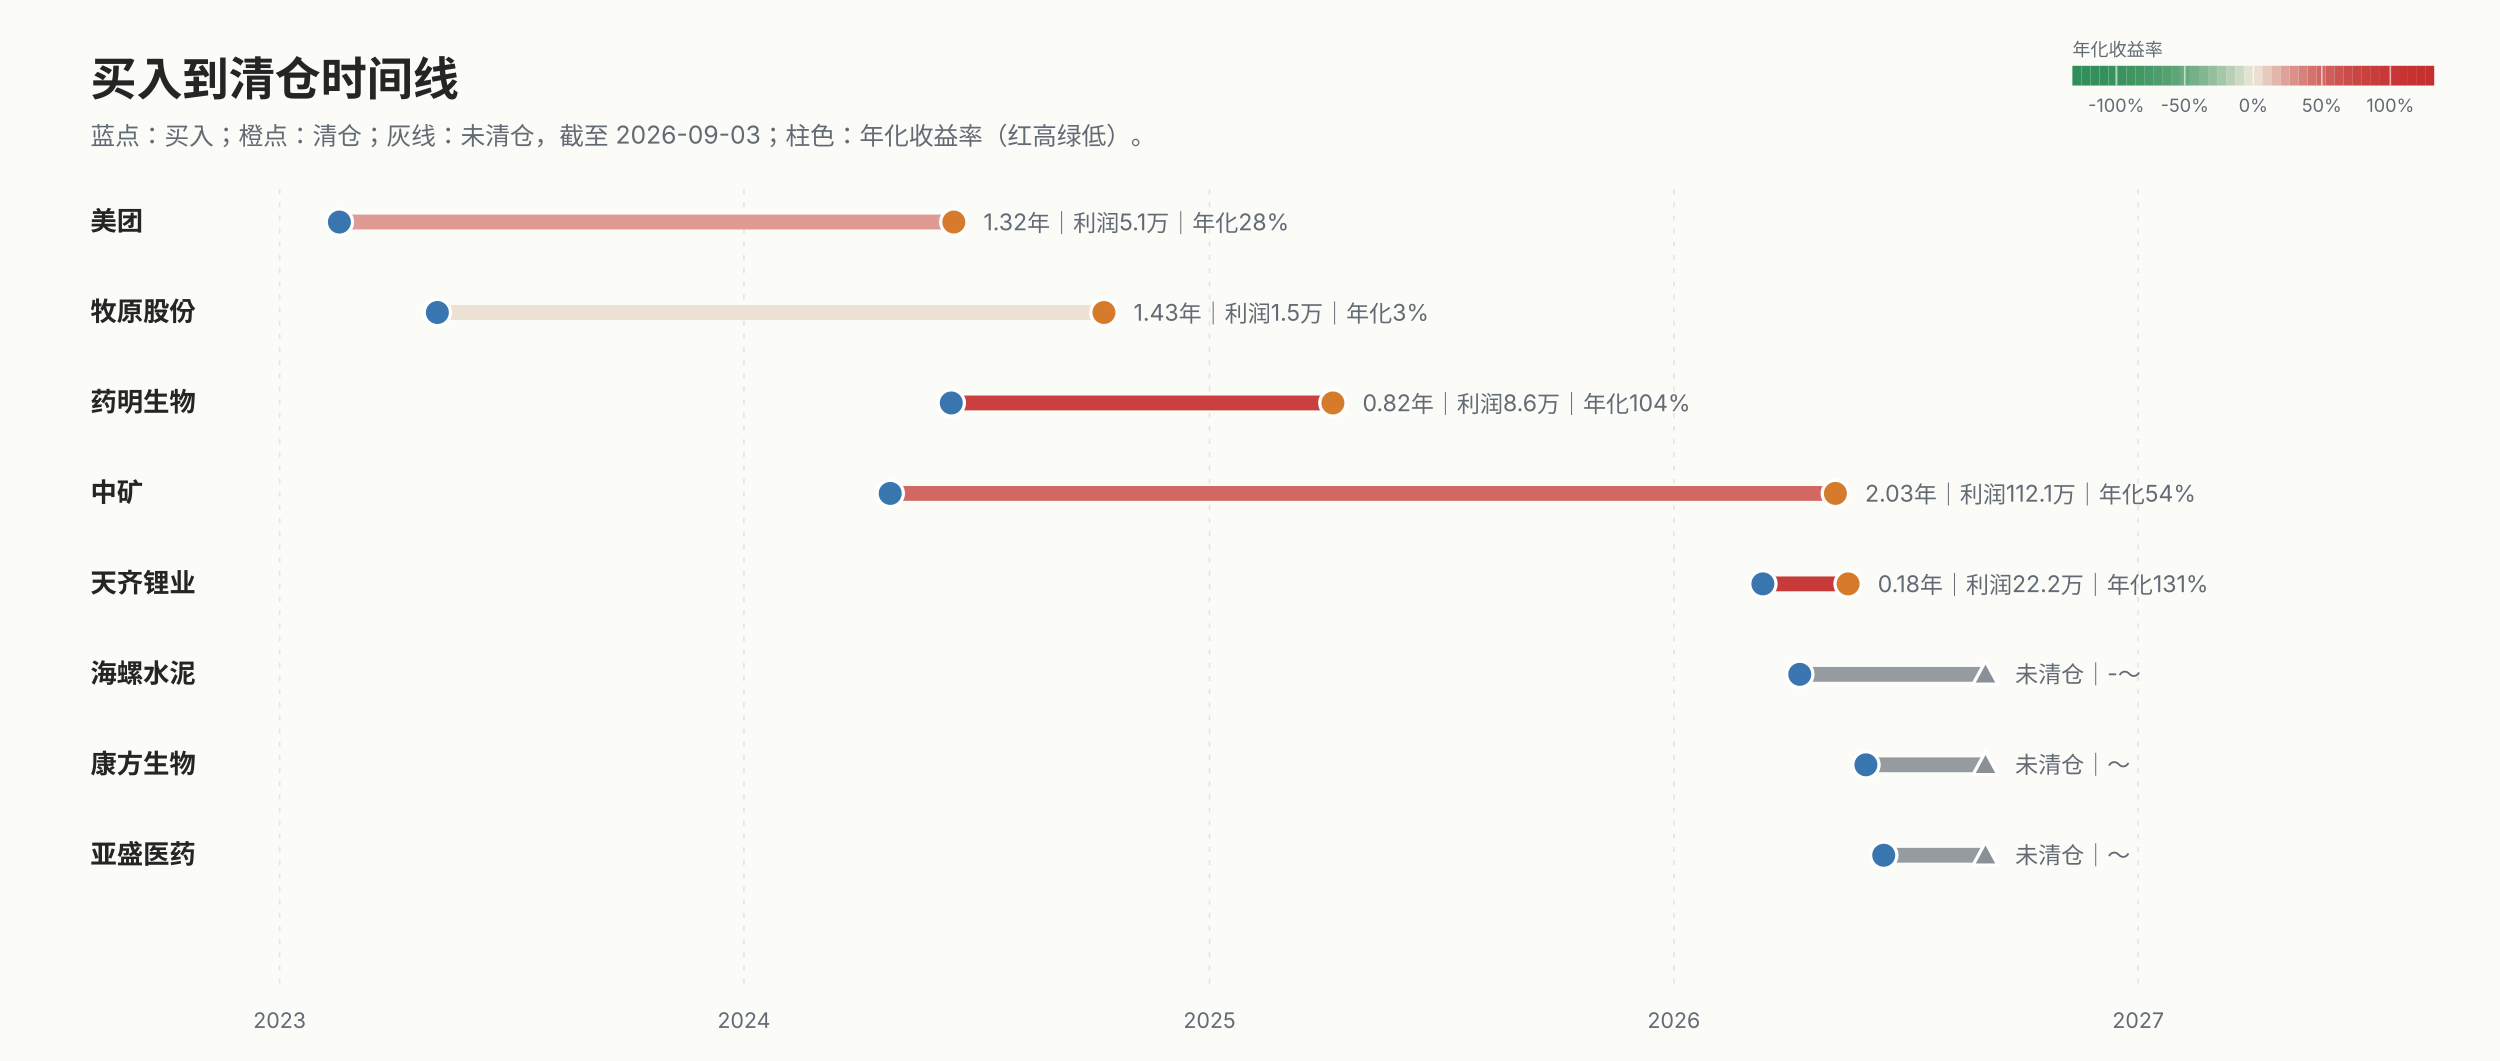
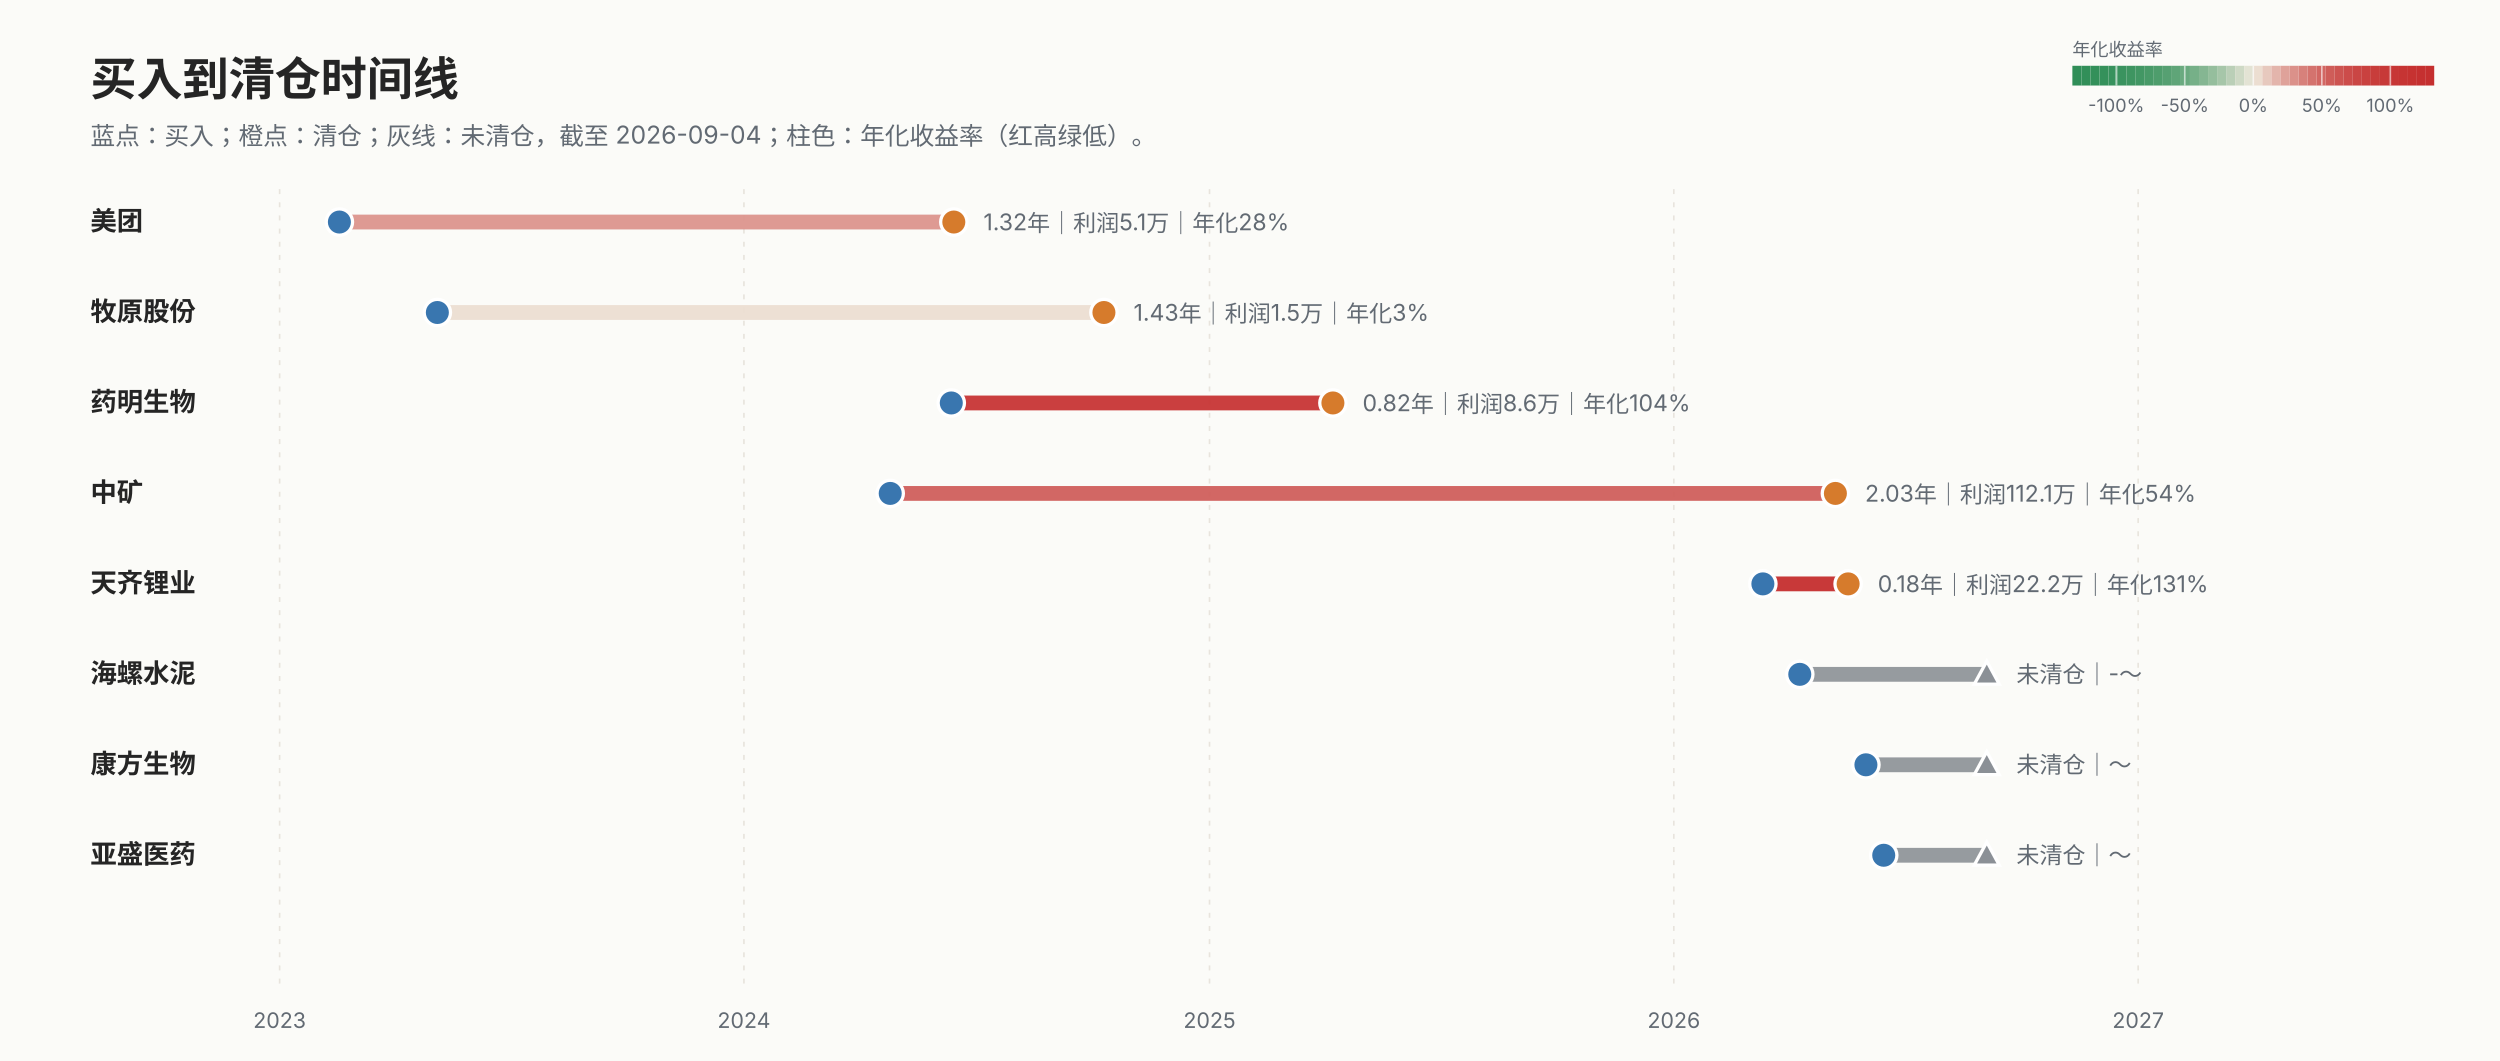
<svg xmlns="http://www.w3.org/2000/svg" width="1520" height="645" viewBox="0 0 1520 645" role="img" aria-label="买入到清仓时间线">
  <rect width="100%" height="100%" fill="#fbfbf8" />
  <style>text{font-family:"Inter","Noto Sans SC","PingFang SC","Microsoft YaHei",Arial,sans-serif;}</style>
  <text x="55" y="58" font-size="28" font-weight="700" fill="#252525">买入到清仓时间线</text>
  <g>
    <rect x="1260.00" y="40" width="5.50" height="12" fill="#308e58" />
    <rect x="1265.50" y="40" width="5.50" height="12" fill="#328f59" />
    <rect x="1271.00" y="40" width="5.50" height="12" fill="#33905a" />
    <rect x="1276.50" y="40" width="5.50" height="12" fill="#35915b" />
    <rect x="1282.00" y="40" width="5.50" height="12" fill="#37925d" />
    <rect x="1287.50" y="40" width="5.50" height="12" fill="#3a935f" />
    <rect x="1293.00" y="40" width="5.50" height="12" fill="#3e9561" />
    <rect x="1298.50" y="40" width="5.50" height="12" fill="#429764" />
    <rect x="1304.00" y="40" width="5.50" height="12" fill="#489a68" />
    <rect x="1309.50" y="40" width="5.50" height="12" fill="#4e9d6c" />
    <rect x="1315.00" y="40" width="5.50" height="12" fill="#56a072" />
    <rect x="1320.50" y="40" width="5.50" height="12" fill="#5fa578" />
    <rect x="1326.00" y="40" width="5.50" height="12" fill="#6aaa7f" />
    <rect x="1331.50" y="40" width="5.50" height="12" fill="#76b088" />
    <rect x="1337.00" y="40" width="5.50" height="12" fill="#85b692" />
    <rect x="1342.50" y="40" width="5.50" height="12" fill="#95be9d" />
    <rect x="1348.00" y="40" width="5.50" height="12" fill="#a6c6a9" />
    <rect x="1353.50" y="40" width="5.50" height="12" fill="#bacfb7" />
    <rect x="1359.00" y="40" width="5.50" height="12" fill="#ced9c5" />
    <rect x="1364.50" y="40" width="5.50" height="12" fill="#e3e3d4" />
    <rect x="1370.00" y="40" width="5.50" height="12" fill="#ecded1" />
    <rect x="1375.50" y="40" width="5.50" height="12" fill="#e7c9be" />
    <rect x="1381.00" y="40" width="5.50" height="12" fill="#e3b5ac" />
    <rect x="1386.50" y="40" width="5.50" height="12" fill="#dfa29a" />
    <rect x="1392.00" y="40" width="5.50" height="12" fill="#db918a" />
    <rect x="1397.50" y="40" width="5.50" height="12" fill="#d7817b" />
    <rect x="1403.00" y="40" width="5.50" height="12" fill="#d4736e" />
    <rect x="1408.50" y="40" width="5.50" height="12" fill="#d26763" />
    <rect x="1414.00" y="40" width="5.50" height="12" fill="#cf5d59" />
    <rect x="1419.50" y="40" width="5.50" height="12" fill="#cd5451" />
    <rect x="1425.00" y="40" width="5.50" height="12" fill="#cc4c4a" />
    <rect x="1430.50" y="40" width="5.50" height="12" fill="#ca4644" />
    <rect x="1436.00" y="40" width="5.50" height="12" fill="#c9413f" />
    <rect x="1441.50" y="40" width="5.50" height="12" fill="#c83d3b" />
    <rect x="1447.00" y="40" width="5.50" height="12" fill="#c73938" />
    <rect x="1452.50" y="40" width="5.50" height="12" fill="#c73635" />
    <rect x="1458.00" y="40" width="5.50" height="12" fill="#c63433" />
    <rect x="1463.50" y="40" width="5.50" height="12" fill="#c63231" />
    <rect x="1469.00" y="40" width="5.50" height="12" fill="#c53030" />
    <rect x="1474.50" y="40" width="5.50" height="12" fill="#c52f2f" />
    <line x1="1286.67" y1="40" x2="1286.67" y2="52" stroke="#fff" stroke-width="1" opacity=".6" />
    <text x="1286.67" y="68" font-size="11" fill="#626a73" text-anchor="middle">-100%</text>
    <line x1="1328.33" y1="40" x2="1328.33" y2="52" stroke="#fff" stroke-width="1" opacity=".6" />
    <text x="1328.33" y="68" font-size="11" fill="#626a73" text-anchor="middle">-50%</text>
    <line x1="1370.00" y1="40" x2="1370.00" y2="52" stroke="#fff" stroke-width="1" opacity=".6" />
    <text x="1370.00" y="68" font-size="11" fill="#626a73" text-anchor="middle">0%</text>
    <line x1="1411.67" y1="40" x2="1411.67" y2="52" stroke="#fff" stroke-width="1" opacity=".6" />
    <text x="1411.67" y="68" font-size="11" fill="#626a73" text-anchor="middle">50%</text>
    <line x1="1453.33" y1="40" x2="1453.33" y2="52" stroke="#fff" stroke-width="1" opacity=".6" />
    <text x="1453.33" y="68" font-size="11" fill="#626a73" text-anchor="middle">100%</text>
    <text x="1260" y="34" font-size="11" fill="#626a73">年化收益率</text>
  </g>
-   <text x="55" y="88" font-size="15" fill="#626a73">蓝点：买入；橙点：清仓；灰线：未清仓，截至 2026-09-03；柱色：年化收益率（红高绿低）。</text>
+   <text x="55" y="88" font-size="15" fill="#626a73">蓝点：买入；橙点：清仓；灰线：未清仓，截至 2026-09-04；柱色：年化收益率（红高绿低）。</text>
  <line x1="170.00" y1="115" x2="170.00" y2="600" stroke="#ddd7ce" opacity=".65" stroke-dasharray="3 5" />
  <text x="170.00" y="625" font-size="13" fill="#626a73" text-anchor="middle">2023</text>
  <line x1="452.31" y1="115" x2="452.31" y2="600" stroke="#ddd7ce" opacity=".65" stroke-dasharray="3 5" />
  <text x="452.31" y="625" font-size="13" fill="#626a73" text-anchor="middle">2024</text>
  <line x1="735.39" y1="115" x2="735.39" y2="600" stroke="#ddd7ce" opacity=".65" stroke-dasharray="3 5" />
  <text x="735.39" y="625" font-size="13" fill="#626a73" text-anchor="middle">2025</text>
  <line x1="1017.69" y1="115" x2="1017.69" y2="600" stroke="#ddd7ce" opacity=".65" stroke-dasharray="3 5" />
  <text x="1017.69" y="625" font-size="13" fill="#626a73" text-anchor="middle">2026</text>
  <line x1="1300.00" y1="115" x2="1300.00" y2="600" stroke="#ddd7ce" opacity=".65" stroke-dasharray="3 5" />
  <text x="1300.00" y="625" font-size="13" fill="#626a73" text-anchor="middle">2027</text>
  <text x="55" y="140" font-size="16" font-weight="700" fill="#252525">美团</text>
  <line x1="206.35" y1="135" x2="579.92" y2="135" stroke="#dc958e" stroke-width="9" opacity=".95" />
  <circle cx="579.92" cy="135" r="8" fill="#d67b2c" stroke="#fff" stroke-width="2" />
  <circle cx="206.35" cy="135" r="8" fill="#3976af" stroke="#fff" stroke-width="2" />
  <text x="597.92" y="140" font-size="14" fill="#626a73">1.32年｜利润5.1万｜年化28%</text>
  <text x="55" y="195" font-size="16" font-weight="700" fill="#252525">牧原股份</text>
  <line x1="265.91" y1="190" x2="671.19" y2="190" stroke="#ecded2" stroke-width="9" opacity=".95" />
  <circle cx="671.19" cy="190" r="8" fill="#d67b2c" stroke="#fff" stroke-width="2" />
  <circle cx="265.91" cy="190" r="8" fill="#3976af" stroke="#fff" stroke-width="2" />
  <text x="689.19" y="195" font-size="14" fill="#626a73">1.43年｜利润1.5万｜年化3%</text>
  <text x="55" y="250" font-size="16" font-weight="700" fill="#252525">药明生物</text>
  <line x1="578.38" y1="245" x2="810.41" y2="245" stroke="#c73535" stroke-width="9" opacity=".95" />
  <circle cx="810.41" cy="245" r="8" fill="#d67b2c" stroke="#fff" stroke-width="2" />
  <circle cx="578.38" cy="245" r="8" fill="#3976af" stroke="#fff" stroke-width="2" />
  <text x="828.41" y="250" font-size="14" fill="#626a73">0.82年｜利润8.6万｜年化104%</text>
  <text x="55" y="305" font-size="16" font-weight="700" fill="#252525">中矿</text>
  <line x1="541.25" y1="300" x2="1115.92" y2="300" stroke="#d0605c" stroke-width="9" opacity=".95" />
  <circle cx="1115.92" cy="300" r="8" fill="#d67b2c" stroke="#fff" stroke-width="2" />
  <circle cx="541.25" cy="300" r="8" fill="#3976af" stroke="#fff" stroke-width="2" />
  <text x="1133.92" y="305" font-size="14" fill="#626a73">2.03年｜利润112.1万｜年化54%</text>
  <text x="55" y="360" font-size="16" font-weight="700" fill="#252525">天齐锂业</text>
  <line x1="1071.83" y1="355" x2="1123.66" y2="355" stroke="#c52f2f" stroke-width="9" opacity=".95" />
  <circle cx="1123.66" cy="355" r="8" fill="#d67b2c" stroke="#fff" stroke-width="2" />
  <circle cx="1071.83" cy="355" r="8" fill="#3976af" stroke="#fff" stroke-width="2" />
  <text x="1141.66" y="360" font-size="14" fill="#626a73">0.18年｜利润22.2万｜年化131%</text>
  <text x="55" y="415" font-size="16" font-weight="700" fill="#252525">海螺水泥</text>
-   <line x1="1094.26" y1="410" x2="1207.19" y2="410" stroke="#8b9096" stroke-width="9" opacity=".9" />
-   <polygon points="1207.19,402 1199.59,416 1214.79,416" fill="#8b9096" stroke="#fff" stroke-width="2" />
+   <line x1="1094.26" y1="410" x2="1207.96" y2="410" stroke="#8b9096" stroke-width="9" opacity=".9" />
+   <polygon points="1207.96,402 1200.36,416 1215.56,416" fill="#8b9096" stroke="#fff" stroke-width="2" />
  <circle cx="1094.26" cy="410" r="8" fill="#3976af" stroke="#fff" stroke-width="2" />
-   <text x="1225.19" y="415" font-size="14" fill="#626a73">未清仓｜-～</text>
+   <text x="1225.96" y="415" font-size="14" fill="#626a73">未清仓｜-～</text>
  <text x="55" y="470" font-size="16" font-weight="700" fill="#252525">康方生物</text>
-   <line x1="1134.48" y1="465" x2="1207.19" y2="465" stroke="#8b9096" stroke-width="9" opacity=".9" />
-   <polygon points="1207.19,457 1199.59,471 1214.79,471" fill="#8b9096" stroke="#fff" stroke-width="2" />
+   <line x1="1134.48" y1="465" x2="1207.96" y2="465" stroke="#8b9096" stroke-width="9" opacity=".9" />
+   <polygon points="1207.96,457 1200.36,471 1215.56,471" fill="#8b9096" stroke="#fff" stroke-width="2" />
  <circle cx="1134.48" cy="465" r="8" fill="#3976af" stroke="#fff" stroke-width="2" />
-   <text x="1225.19" y="470" font-size="14" fill="#626a73">未清仓｜～</text>
+   <text x="1225.96" y="470" font-size="14" fill="#626a73">未清仓｜～</text>
  <text x="55" y="525" font-size="16" font-weight="700" fill="#252525">亚盛医药</text>
-   <line x1="1145.31" y1="520" x2="1207.19" y2="520" stroke="#8b9096" stroke-width="9" opacity=".9" />
-   <polygon points="1207.19,512 1199.59,526 1214.79,526" fill="#8b9096" stroke="#fff" stroke-width="2" />
+   <line x1="1145.31" y1="520" x2="1207.96" y2="520" stroke="#8b9096" stroke-width="9" opacity=".9" />
+   <polygon points="1207.96,512 1200.36,526 1215.56,526" fill="#8b9096" stroke="#fff" stroke-width="2" />
  <circle cx="1145.31" cy="520" r="8" fill="#3976af" stroke="#fff" stroke-width="2" />
-   <text x="1225.19" y="525" font-size="14" fill="#626a73">未清仓｜～</text>
+   <text x="1225.96" y="525" font-size="14" fill="#626a73">未清仓｜～</text>
</svg>
